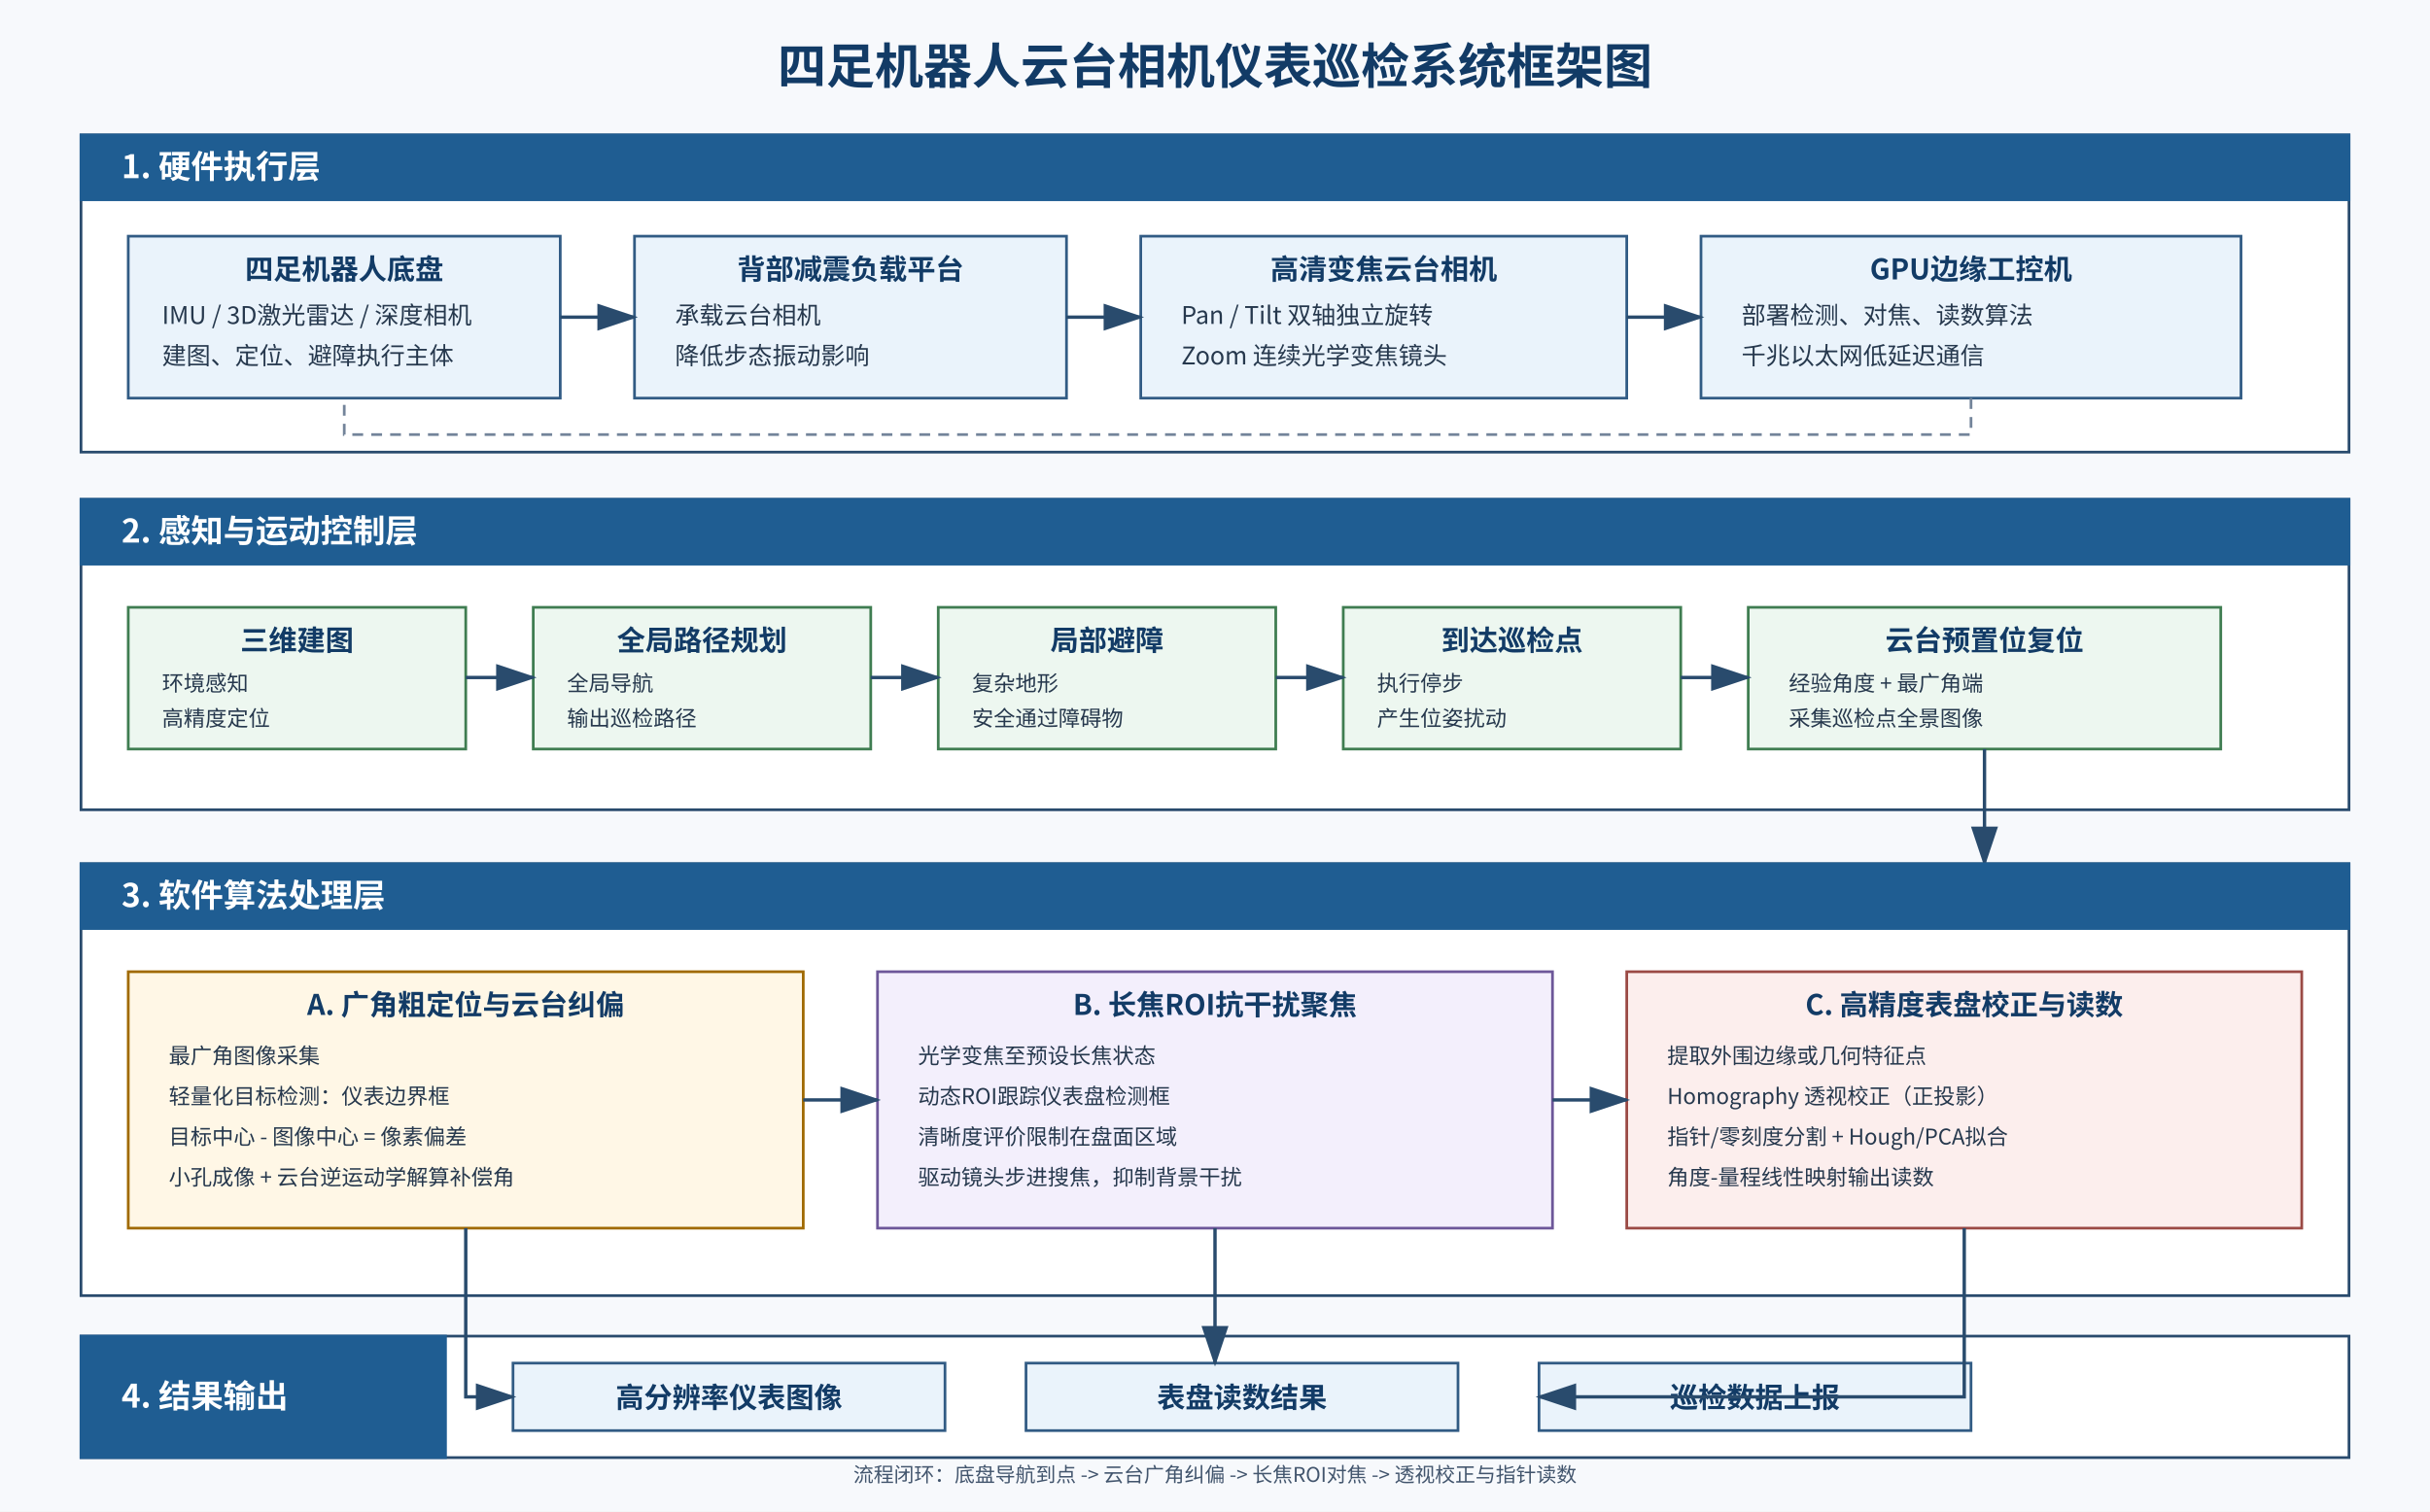
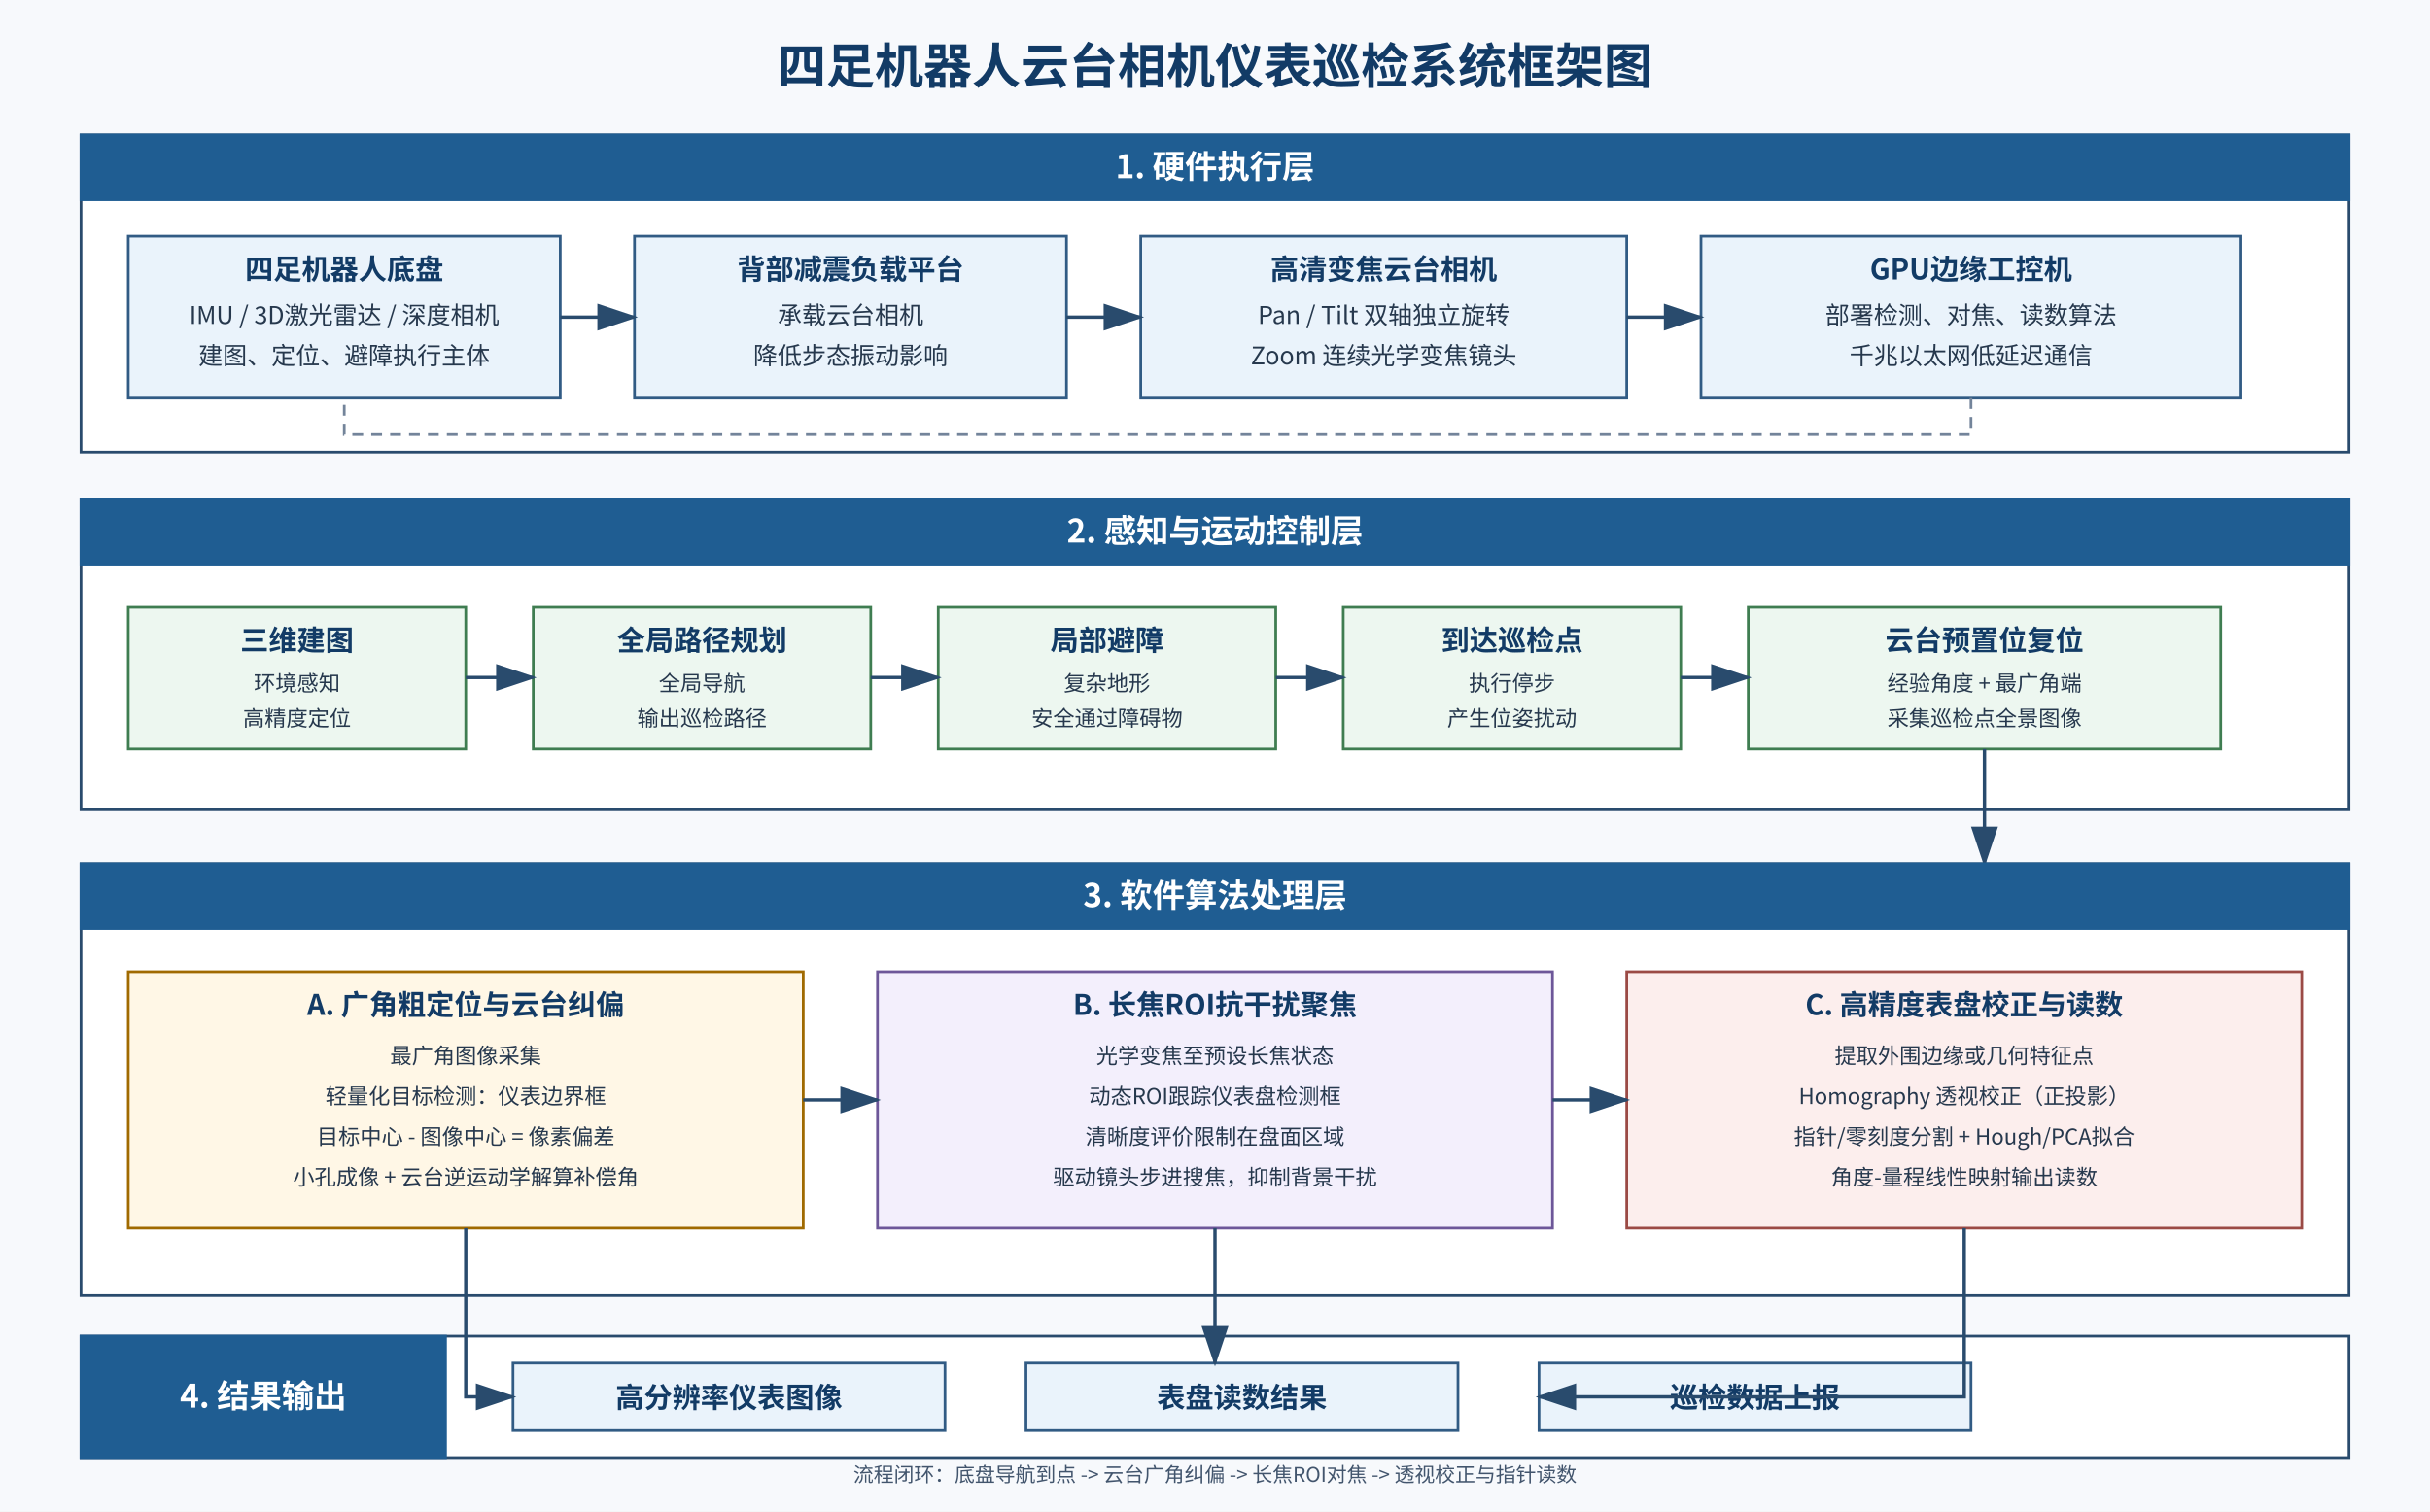
<svg xmlns="http://www.w3.org/2000/svg" width="1800" height="1120" viewBox="0 0 1800 1120">
  <defs>
    <style>
      .bg { fill: #f7f9fc; }
      .title { fill: #123b66; font: 700 36px "Noto Sans CJK SC", "Microsoft YaHei", Arial, sans-serif; }
      .layer-title { fill: #ffffff; font: 700 24px "Noto Sans CJK SC", "Microsoft YaHei", Arial, sans-serif; }
      .box-title { fill: #123b66; font: 700 21px "Noto Sans CJK SC", "Microsoft YaHei", Arial, sans-serif; }
      .box-text { fill: #26384d; font: 18px "Noto Sans CJK SC", "Microsoft YaHei", Arial, sans-serif; }
      .small-text { fill: #26384d; font: 16px "Noto Sans CJK SC", "Microsoft YaHei", Arial, sans-serif; }
      .note-text { fill: #42556d; font: 15px "Noto Sans CJK SC", "Microsoft YaHei", Arial, sans-serif; }
      .layer { fill: #ffffff; stroke: #294b6d; stroke-width: 2; }
      .layer-head { fill: #1f5d92; stroke: #1f5d92; stroke-width: 2; }
      .box-blue { fill: #eaf3fb; stroke: #315b84; stroke-width: 2; }
      .box-green { fill: #edf7f0; stroke: #3f7d51; stroke-width: 2; }
      .box-yellow { fill: #fff7e6; stroke: #a06a00; stroke-width: 2; }
      .box-purple { fill: #f3effc; stroke: #6d5799; stroke-width: 2; }
      .box-red { fill: #fceeed; stroke: #9b4a45; stroke-width: 2; }
+       .layer-title, .box-title, .box-text, .small-text, .note-text { text-anchor: middle; }
      .arrow { fill: none; stroke: #294b6d; stroke-width: 2.5; marker-end: url(#arrowhead); }
      .dash { fill: none; stroke: #73849a; stroke-width: 2; stroke-dasharray: 8 6; }
    </style>
    <marker id="arrowhead" markerWidth="12" markerHeight="8" refX="11" refY="4" orient="auto">
      <path d="M0,0 L12,4 L0,8 Z" fill="#294b6d" />
    </marker>
  </defs>
  <rect class="bg" x="0" y="0" width="1800" height="1120" />
  <text class="title" x="900" y="62" text-anchor="middle">四足机器人云台相机仪表巡检系统框架图</text>
  <rect class="layer" x="60" y="100" width="1680" height="235" />
  <rect class="layer-head" x="60" y="100" width="1680" height="48" />
-   <text class="layer-title" x="90" y="132">1. 硬件执行层</text>
+   <text class="layer-title" x="900" y="132">1. 硬件执行层</text>
  <rect class="box-blue" x="95" y="175" width="320" height="120" />
-   <text class="box-title" x="255" y="207" text-anchor="middle">四足机器人底盘</text>
-   <text class="box-text" x="120" y="240">IMU / 3D激光雷达 / 深度相机</text>
-   <text class="box-text" x="120" y="270">建图、定位、避障执行主体</text>
+   <text class="box-title" x="255" y="207">四足机器人底盘</text>
+   <text class="box-text" x="255" y="240">IMU / 3D激光雷达 / 深度相机</text>
+   <text class="box-text" x="255" y="270">建图、定位、避障执行主体</text>
  <rect class="box-blue" x="470" y="175" width="320" height="120" />
-   <text class="box-title" x="630" y="207" text-anchor="middle">背部减震负载平台</text>
-   <text class="box-text" x="500" y="240">承载云台相机</text>
-   <text class="box-text" x="500" y="270">降低步态振动影响</text>
+   <text class="box-title" x="630" y="207">背部减震负载平台</text>
+   <text class="box-text" x="630" y="240">承载云台相机</text>
+   <text class="box-text" x="630" y="270">降低步态振动影响</text>
  <rect class="box-blue" x="845" y="175" width="360" height="120" />
-   <text class="box-title" x="1025" y="207" text-anchor="middle">高清变焦云台相机</text>
-   <text class="box-text" x="875" y="240">Pan / Tilt 双轴独立旋转</text>
-   <text class="box-text" x="875" y="270">Zoom 连续光学变焦镜头</text>
+   <text class="box-title" x="1025" y="207">高清变焦云台相机</text>
+   <text class="box-text" x="1025" y="240">Pan / Tilt 双轴独立旋转</text>
+   <text class="box-text" x="1025" y="270">Zoom 连续光学变焦镜头</text>
  <rect class="box-blue" x="1260" y="175" width="400" height="120" />
-   <text class="box-title" x="1460" y="207" text-anchor="middle">GPU边缘工控机</text>
-   <text class="box-text" x="1290" y="240">部署检测、对焦、读数算法</text>
-   <text class="box-text" x="1290" y="270">千兆以太网低延迟通信</text>
+   <text class="box-title" x="1460" y="207">GPU边缘工控机</text>
+   <text class="box-text" x="1460" y="240">部署检测、对焦、读数算法</text>
+   <text class="box-text" x="1460" y="270">千兆以太网低延迟通信</text>
  <path class="arrow" d="M415 235 H470" />
  <path class="arrow" d="M790 235 H845" />
  <path class="arrow" d="M1205 235 H1260" />
  <path class="dash" d="M1460 295 V322 H255 V295" />
  <rect class="layer" x="60" y="370" width="1680" height="230" />
  <rect class="layer-head" x="60" y="370" width="1680" height="48" />
-   <text class="layer-title" x="90" y="402">2. 感知与运动控制层</text>
+   <text class="layer-title" x="900" y="402">2. 感知与运动控制层</text>
  <rect class="box-green" x="95" y="450" width="250" height="105" />
-   <text class="box-title" x="220" y="482" text-anchor="middle">三维建图</text>
-   <text class="small-text" x="120" y="512">环境感知</text>
-   <text class="small-text" x="120" y="538">高精度定位</text>
+   <text class="box-title" x="220" y="482">三维建图</text>
+   <text class="small-text" x="220" y="512">环境感知</text>
+   <text class="small-text" x="220" y="538">高精度定位</text>
  <rect class="box-green" x="395" y="450" width="250" height="105" />
-   <text class="box-title" x="520" y="482" text-anchor="middle">全局路径规划</text>
-   <text class="small-text" x="420" y="512">全局导航</text>
-   <text class="small-text" x="420" y="538">输出巡检路径</text>
+   <text class="box-title" x="520" y="482">全局路径规划</text>
+   <text class="small-text" x="520" y="512">全局导航</text>
+   <text class="small-text" x="520" y="538">输出巡检路径</text>
  <rect class="box-green" x="695" y="450" width="250" height="105" />
-   <text class="box-title" x="820" y="482" text-anchor="middle">局部避障</text>
-   <text class="small-text" x="720" y="512">复杂地形</text>
-   <text class="small-text" x="720" y="538">安全通过障碍物</text>
+   <text class="box-title" x="820" y="482">局部避障</text>
+   <text class="small-text" x="820" y="512">复杂地形</text>
+   <text class="small-text" x="820" y="538">安全通过障碍物</text>
  <rect class="box-green" x="995" y="450" width="250" height="105" />
-   <text class="box-title" x="1120" y="482" text-anchor="middle">到达巡检点</text>
-   <text class="small-text" x="1020" y="512">执行停步</text>
-   <text class="small-text" x="1020" y="538">产生位姿扰动</text>
+   <text class="box-title" x="1120" y="482">到达巡检点</text>
+   <text class="small-text" x="1120" y="512">执行停步</text>
+   <text class="small-text" x="1120" y="538">产生位姿扰动</text>
  <rect class="box-green" x="1295" y="450" width="350" height="105" />
-   <text class="box-title" x="1470" y="482" text-anchor="middle">云台预置位复位</text>
-   <text class="small-text" x="1325" y="512">经验角度 + 最广角端</text>
-   <text class="small-text" x="1325" y="538">采集巡检点全景图像</text>
+   <text class="box-title" x="1470" y="482">云台预置位复位</text>
+   <text class="small-text" x="1470" y="512">经验角度 + 最广角端</text>
+   <text class="small-text" x="1470" y="538">采集巡检点全景图像</text>
  <path class="arrow" d="M345 502 H395" />
  <path class="arrow" d="M645 502 H695" />
  <path class="arrow" d="M945 502 H995" />
  <path class="arrow" d="M1245 502 H1295" />
  <path class="arrow" d="M1470 555 V640" />
  <rect class="layer" x="60" y="640" width="1680" height="320" />
  <rect class="layer-head" x="60" y="640" width="1680" height="48" />
-   <text class="layer-title" x="90" y="672">3. 软件算法处理层</text>
+   <text class="layer-title" x="900" y="672">3. 软件算法处理层</text>
  <rect class="box-yellow" x="95" y="720" width="500" height="190" />
-   <text class="box-title" x="345" y="752" text-anchor="middle">A. 广角粗定位与云台纠偏</text>
-   <text class="small-text" x="125" y="788">最广角图像采集</text>
-   <text class="small-text" x="125" y="818">轻量化目标检测：仪表边界框</text>
-   <text class="small-text" x="125" y="848">目标中心 - 图像中心 = 像素偏差</text>
-   <text class="small-text" x="125" y="878">小孔成像 + 云台逆运动学解算补偿角</text>
+   <text class="box-title" x="345" y="752">A. 广角粗定位与云台纠偏</text>
+   <text class="small-text" x="345" y="788">最广角图像采集</text>
+   <text class="small-text" x="345" y="818">轻量化目标检测：仪表边界框</text>
+   <text class="small-text" x="345" y="848">目标中心 - 图像中心 = 像素偏差</text>
+   <text class="small-text" x="345" y="878">小孔成像 + 云台逆运动学解算补偿角</text>
  <rect class="box-purple" x="650" y="720" width="500" height="190" />
-   <text class="box-title" x="900" y="752" text-anchor="middle">B. 长焦ROI抗干扰聚焦</text>
-   <text class="small-text" x="680" y="788">光学变焦至预设长焦状态</text>
-   <text class="small-text" x="680" y="818">动态ROI跟踪仪表盘检测框</text>
-   <text class="small-text" x="680" y="848">清晰度评价限制在盘面区域</text>
-   <text class="small-text" x="680" y="878">驱动镜头步进搜焦，抑制背景干扰</text>
+   <text class="box-title" x="900" y="752">B. 长焦ROI抗干扰聚焦</text>
+   <text class="small-text" x="900" y="788">光学变焦至预设长焦状态</text>
+   <text class="small-text" x="900" y="818">动态ROI跟踪仪表盘检测框</text>
+   <text class="small-text" x="900" y="848">清晰度评价限制在盘面区域</text>
+   <text class="small-text" x="900" y="878">驱动镜头步进搜焦，抑制背景干扰</text>
  <rect class="box-red" x="1205" y="720" width="500" height="190" />
-   <text class="box-title" x="1455" y="752" text-anchor="middle">C. 高精度表盘校正与读数</text>
-   <text class="small-text" x="1235" y="788">提取外围边缘或几何特征点</text>
-   <text class="small-text" x="1235" y="818">Homography 透视校正（正投影）</text>
-   <text class="small-text" x="1235" y="848">指针/零刻度分割 + Hough/PCA拟合</text>
-   <text class="small-text" x="1235" y="878">角度-量程线性映射输出读数</text>
+   <text class="box-title" x="1455" y="752">C. 高精度表盘校正与读数</text>
+   <text class="small-text" x="1455" y="788">提取外围边缘或几何特征点</text>
+   <text class="small-text" x="1455" y="818">Homography 透视校正（正投影）</text>
+   <text class="small-text" x="1455" y="848">指针/零刻度分割 + Hough/PCA拟合</text>
+   <text class="small-text" x="1455" y="878">角度-量程线性映射输出读数</text>
  <path class="arrow" d="M595 815 H650" />
  <path class="arrow" d="M1150 815 H1205" />
  <rect class="layer" x="60" y="990" width="1680" height="90" />
  <rect class="layer-head" x="60" y="990" width="270" height="90" />
-   <text class="layer-title" x="90" y="1043">4. 结果输出</text>
+   <text class="layer-title" x="195" y="1043">4. 结果输出</text>
  <rect class="box-blue" x="380" y="1010" width="320" height="50" />
-   <text class="box-title" x="540" y="1043" text-anchor="middle">高分辨率仪表图像</text>
+   <text class="box-title" x="540" y="1043">高分辨率仪表图像</text>
  <rect class="box-blue" x="760" y="1010" width="320" height="50" />
-   <text class="box-title" x="920" y="1043" text-anchor="middle">表盘读数结果</text>
+   <text class="box-title" x="920" y="1043">表盘读数结果</text>
  <rect class="box-blue" x="1140" y="1010" width="320" height="50" />
-   <text class="box-title" x="1300" y="1043" text-anchor="middle">巡检数据上报</text>
+   <text class="box-title" x="1300" y="1043">巡检数据上报</text>
  <path class="arrow" d="M345 910 V1035 H380" />
  <path class="arrow" d="M900 910 V1010" />
  <path class="arrow" d="M1455 910 V1035 H1140" />
  <text class="note-text" x="900" y="1098" text-anchor="middle">流程闭环：底盘导航到点 -&gt; 云台广角纠偏 -&gt; 长焦ROI对焦 -&gt; 透视校正与指针读数</text>
</svg>
